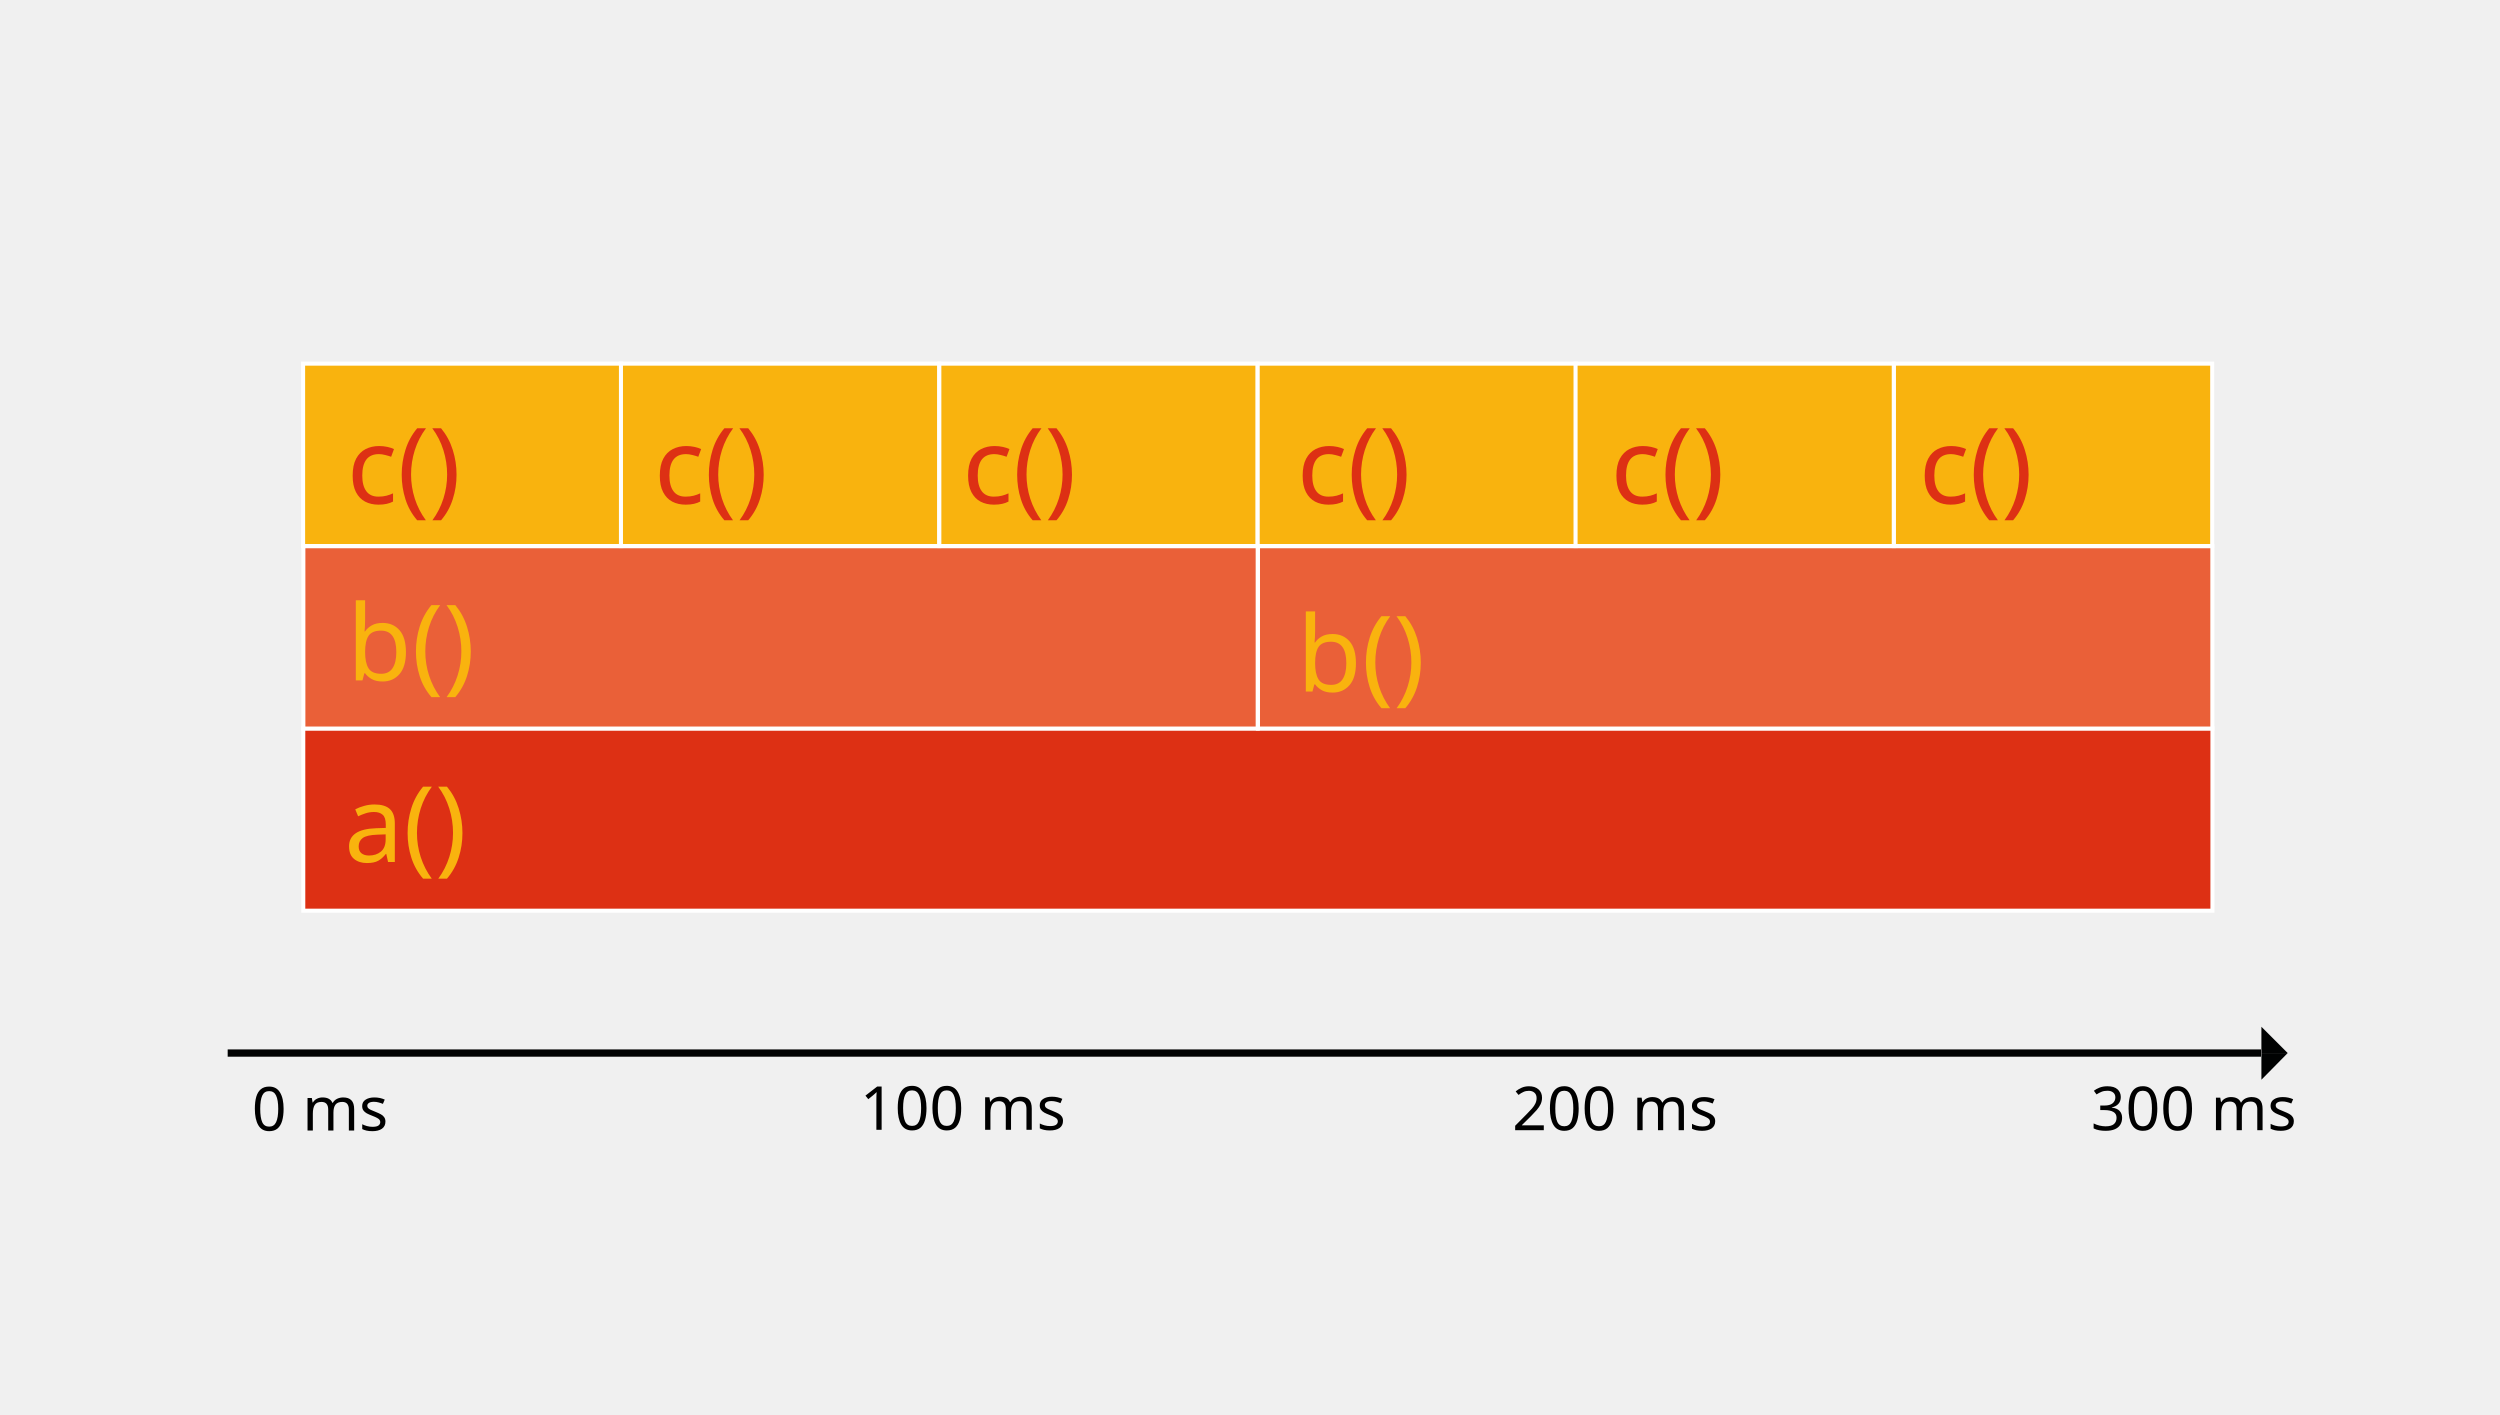
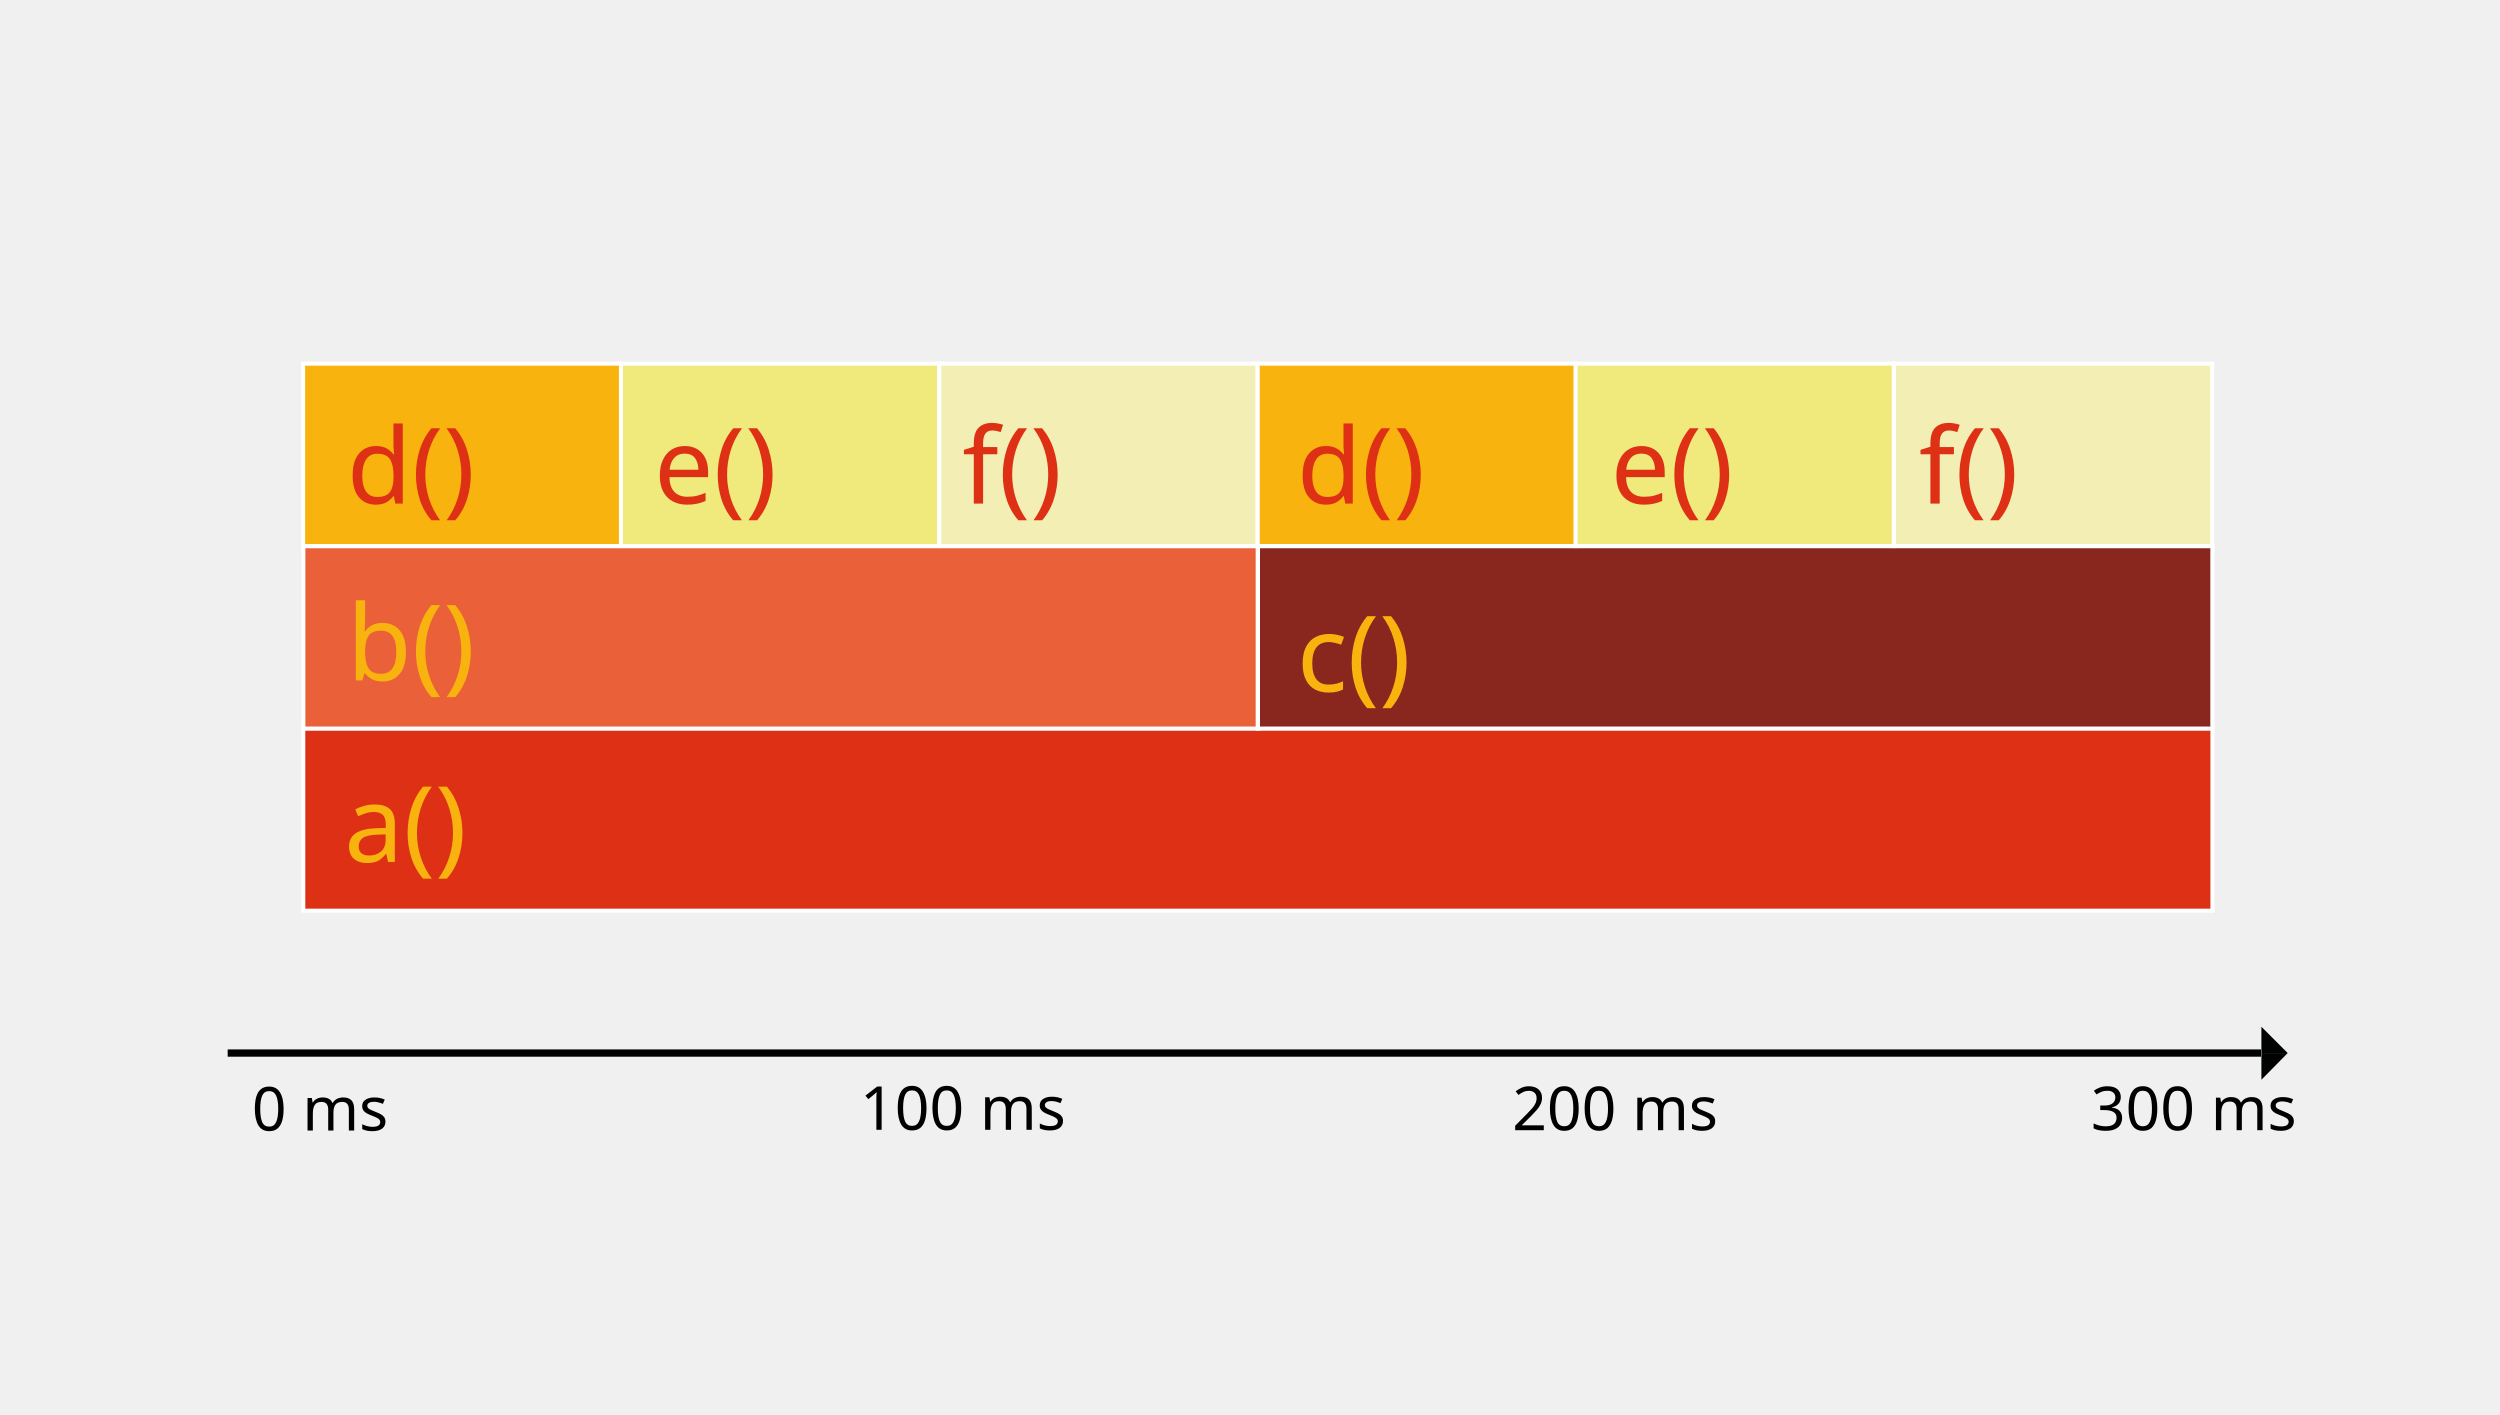
<svg xmlns="http://www.w3.org/2000/svg" version="1.1" id="katman_1" x="0px" y="0px" viewBox="0 0 618.2 349.8" style="enable-background:new 0 0 618.2 349.8;" xml:space="preserve">
  <style type="text/css">
- 	.st0{fill:#80C0BE;stroke:#FFFFFF;stroke-miterlimit:10;}
- 	.st1{fill:#7DB3DF;stroke:#FFFFFF;stroke-width:1;stroke-miterlimit:10;}
- 	.st2{fill:#C8D0D0;stroke:#FFFFFF;stroke-miterlimit:10;}
- 	.st3{fill:#CCDFE5;stroke:#FFFFFF;stroke-miterlimit:10;}
- 	.st4{fill:#7DB3DF;stroke:#FFFFFF;stroke-miterlimit:10;}
- 	.st5{fill:#89C6D7;stroke:#FFFFFF;stroke-miterlimit:10;}
- 	.st6{fill:#45569E;stroke:#FFFFFF;stroke-miterlimit:10;}
- 	.st7{fill:#5C8FC9;stroke:#FFFFFF;stroke-miterlimit:10;}
- 	.st8{fill:#B4D6C7;stroke:#FFFFFF;stroke-miterlimit:10;}
- 	.st9{fill:#F1EA7A;stroke:#FFFFFF;stroke-miterlimit:10;}
- 	.st10{fill:none;stroke:#010202;stroke-miterlimit:10;}
- 	.st11{fill:#010202;}
- 	.st12{fill:#45ACAB;}
- 	.st13{fill:#4057A2;stroke:#FFFFFF;stroke-miterlimit:10;}
- 	.st14{fill:#4B90CD;stroke:#FFFFFF;stroke-miterlimit:10;}
- 	.st15{fill:#76C8D9;stroke:#FFFFFF;stroke-miterlimit:10;}
- 	.st16{fill:#DD3014;stroke:#FFFFFF;stroke-miterlimit:10;}
- 	.st17{fill:#EA6038;stroke:#FFFFFF;stroke-miterlimit:10;}
- 	.st18{fill:#F9B30E;stroke:#FFFFFF;stroke-miterlimit:10;}
- 	.st19{font-family:'DINAlternate-Bold';}
- 	.st20{font-size:15px;}
- 	.st21{fill:#F9B30E;}
- 	.st22{font-size:26.082px;}
- 	.st23{fill:#DD3014;}
- 	.st24{fill:#DB6944;stroke:#FFFFFF;stroke-miterlimit:10;}
- 	.st25{fill:#8A261D;stroke:#FFFFFF;stroke-miterlimit:10;}
- 	.st26{fill:#CC4128;stroke:#FFFFFF;stroke-miterlimit:10;}
- 	.st27{fill:#EFB742;stroke:#FFFFFF;stroke-miterlimit:10;}
- 	.st28{fill:#F3F0B5;stroke:#FFFFFF;stroke-miterlimit:10;}
- 	.st29{fill:none;}
- 	.st30{fill:none;stroke:#000000;stroke-miterlimit:10;}
- 	.st31{fill:#FFFFFF;stroke:#000000;stroke-miterlimit:10;}
- 	.st32{fill:#F1E966;stroke:#FFFFFF;stroke-miterlimit:10;}
- 	.st33{fill:#951914;stroke:#FFFFFF;stroke-miterlimit:10;}
- 	.st34{fill:#E74526;stroke:#FFFFFF;stroke-miterlimit:10;}
- 	.st35{fill:#F18C56;stroke:#FFFFFF;stroke-miterlimit:10;}
- 	.st36{fill:#F3EFAD;stroke:#FFFFFF;stroke-miterlimit:10;}
- 	.st37{fill:#C6D0CF;stroke:#FFFFFF;stroke-miterlimit:10;}
- 	.st38{fill:#C6E0E5;stroke:#FFFFFF;stroke-miterlimit:10;}
- 	.st39{fill:#AAD6C5;stroke:#FFFFFF;stroke-miterlimit:10;}
- 	.st40{fill:#223A81;stroke:#FFFFFF;stroke-miterlimit:10;}
- 	.st41{fill:#6CB3E3;stroke:#FFFFFF;stroke-miterlimit:10;}
- 	.st42{fill:#3ABBD4;stroke:#FFFFFF;stroke-miterlimit:10;}
- 	.st43{fill:#6BC1BD;stroke:#FFFFFF;stroke-miterlimit:10;}
- 	.st44{fill:#EC6C70;stroke:#FFFFFF;stroke-miterlimit:10;}
+ 	.st0{fill:#AAD6C5;stroke:#FFFFFF;stroke-miterlimit:10;}
+ 	.st1{fill:#4057A2;stroke:#FFFFFF;stroke-miterlimit:10;}
+ 	.st2{fill:#4B90CD;stroke:#FFFFFF;stroke-miterlimit:10;}
+ 	.st3{fill:#C6E0E5;stroke:#FFFFFF;stroke-miterlimit:10;}
+ 	.st4{fill:#76C8D9;stroke:#FFFFFF;stroke-miterlimit:10;}
+ 	.st5{fill:none;}
+ 	.st6{fill:#6BC1BD;stroke:#FFFFFF;stroke-miterlimit:10;}
+ 	.st7{fill:#80C0BE;stroke:#FFFFFF;stroke-miterlimit:10;}
+ 	.st8{fill:#7DB3DF;stroke:#FFFFFF;stroke-width:1;stroke-miterlimit:10;}
+ 	.st9{fill:#C8D0D0;stroke:#FFFFFF;stroke-miterlimit:10;}
+ 	.st10{fill:#CCDFE5;stroke:#FFFFFF;stroke-miterlimit:10;}
+ 	.st11{fill:#7DB3DF;stroke:#FFFFFF;stroke-miterlimit:10;}
+ 	.st12{fill:#89C6D7;stroke:#FFFFFF;stroke-miterlimit:10;}
+ 	.st13{fill:#45569E;stroke:#FFFFFF;stroke-miterlimit:10;}
+ 	.st14{fill:#5C8FC9;stroke:#FFFFFF;stroke-miterlimit:10;}
+ 	.st15{fill:#B4D6C7;stroke:#FFFFFF;stroke-miterlimit:10;}
+ 	.st16{fill:#F1EA7A;stroke:#FFFFFF;stroke-miterlimit:10;}
+ 	.st17{fill:none;stroke:#010202;stroke-miterlimit:10;}
+ 	.st18{fill:#010202;}
+ 	.st19{fill:#CC4128;}
+ 	.st20{fill:#DD3014;stroke:#FFFFFF;stroke-miterlimit:10;}
+ 	.st21{fill:#EA6038;stroke:#FFFFFF;stroke-miterlimit:10;}
+ 	.st22{fill:#F9B30E;stroke:#FFFFFF;stroke-miterlimit:10;}
+ 	.st23{fill:#223A81;stroke:#FFFFFF;stroke-miterlimit:10;}
+ 	.st24{fill:#F0E97B;stroke:#FFFFFF;stroke-miterlimit:10;}
+ 	.st25{fill:#F3EFB4;stroke:#FFFFFF;stroke-miterlimit:10;}
+ 	.st26{fill:#89261D;stroke:#FFFFFF;stroke-miterlimit:10;}
+ 	.st27{font-family:'DINAlternate-Bold';}
+ 	.st28{font-size:15px;}
+ 	.st29{fill:#F9B30E;}
+ 	.st30{font-size:26.082px;}
+ 	.st31{fill:#DD3014;}
+ 	.st32{fill:#DB6944;stroke:#FFFFFF;stroke-miterlimit:10;}
+ 	.st33{fill:#8A261D;stroke:#FFFFFF;stroke-miterlimit:10;}
+ 	.st34{fill:#CC4128;stroke:#FFFFFF;stroke-miterlimit:10;}
+ 	.st35{fill:#EFB742;stroke:#FFFFFF;stroke-miterlimit:10;}
+ 	.st36{fill:#F3F0B5;stroke:#FFFFFF;stroke-miterlimit:10;}
+ 	.st37{fill:none;stroke:#000000;stroke-miterlimit:10;}
+ 	.st38{fill:#FFFFFF;stroke:#000000;stroke-miterlimit:10;}
+ 	.st39{fill:#45ACAB;}
+ 	.st40{fill:#F1E966;stroke:#FFFFFF;stroke-miterlimit:10;}
+ 	.st41{fill:#951914;stroke:#FFFFFF;stroke-miterlimit:10;}
+ 	.st42{fill:#E74526;stroke:#FFFFFF;stroke-miterlimit:10;}
+ 	.st43{fill:#F18C56;stroke:#FFFFFF;stroke-miterlimit:10;}
+ 	.st44{fill:#F3EFAD;stroke:#FFFFFF;stroke-miterlimit:10;}
+ 	.st45{fill:#C6D0CF;stroke:#FFFFFF;stroke-miterlimit:10;}
+ 	.st46{fill:#6CB3E3;stroke:#FFFFFF;stroke-miterlimit:10;}
+ 	.st47{fill:#3ABBD4;stroke:#FFFFFF;stroke-miterlimit:10;}
+ 	.st48{fill:#EC6C70;stroke:#FFFFFF;stroke-miterlimit:10;}
+ 	.st49{fill:#1AB2AA;stroke:#FFFFFF;stroke-miterlimit:10;}
+ 	.st50{fill:#EAF5F6;stroke:#FFFFFF;stroke-miterlimit:10;}
+ 	.st51{fill:#DA6944;stroke:#FFFFFF;stroke-miterlimit:10;}
+ 	.st52{fill:#E39161;stroke:#FFFFFF;stroke-miterlimit:10;}
+ 	.st53{fill:#EEB641;stroke:#FFFFFF;stroke-miterlimit:10;}
+ 	.st54{fill:#DC7373;stroke:#FFFFFF;stroke-miterlimit:10;}
+ 	.st55{fill:#DB6944;}
+ 	.st56{fill:#EFB742;}
+ 	.st57{fill:#DC7373;}
+ 	.st58{fill:none;stroke:#FFFFFF;stroke-width:0.5;stroke-miterlimit:10;}
+ 	.st59{fill:#8A261D;}
+ 	.st60{fill:#E39161;}
+ 	.st61{fill:none;stroke:#FFFFFF;stroke-miterlimit:10;}
+ 	.st62{fill:#4B90CD;}
+ 	.st63{fill:#6BC1BD;}
+ 	.st64{fill:#4057A2;}
+ 	.st65{fill:#AAD6C5;}
+ 	.st66{fill:#1D1D1B;}
</style>
+   <rect x="74.9" y="180.1" transform="matrix(-1 -1.224647e-16 1.224647e-16 -1 621.9917 405.2943)" class="st20" width="472.1" height="45.1" />
+   <rect x="74.9" y="135" transform="matrix(-1 -1.224647e-16 1.224647e-16 -1 385.9135 315.1567)" class="st21" width="236" height="45.1" />
+   <rect x="74.9" y="90" transform="matrix(-1 -1.224647e-16 1.224647e-16 -1 228.5491 225.0193)" class="st22" width="78.7" height="45.1" />
+   <rect x="153.6" y="90" transform="matrix(-1 -1.224647e-16 1.224647e-16 -1 385.85 225.0193)" class="st24" width="78.7" height="45.1" />
+   <rect x="232.3" y="90" transform="matrix(-1 -1.224647e-16 1.224647e-16 -1 543.2777 225.0192)" class="st25" width="78.7" height="45.1" />
+   <rect x="311" y="135" transform="matrix(-1 -1.224647e-16 1.224647e-16 -1 858.0699 315.1567)" class="st26" width="236" height="45.1" />
+   <rect x="311" y="90" transform="matrix(-1 -1.224647e-16 1.224647e-16 -1 700.7055 225.0193)" class="st22" width="78.7" height="45.1" />
+   <rect x="389.7" y="90" transform="matrix(-1 -1.224647e-16 1.224647e-16 -1 858.0064 225.0193)" class="st24" width="78.7" height="45.1" />
+   <rect x="468.4" y="90" transform="matrix(-1 -1.224647e-16 1.224647e-16 -1 1015.434 225.0192)" class="st25" width="78.7" height="45.1" />
  <g>
-     <rect x="74.9" y="180.1" transform="matrix(-1 -1.224647e-16 1.224647e-16 -1 621.9917 405.2943)" class="st16" width="472.1" height="45.1" />
-     <rect x="74.9" y="135" transform="matrix(-1 -1.224647e-16 1.224647e-16 -1 385.9135 315.1567)" class="st17" width="236" height="45.1" />
-     <rect x="74.9" y="90" transform="matrix(-1 -1.224647e-16 1.224647e-16 -1 228.5491 225.0193)" class="st18" width="78.7" height="45.1" />
-     <rect x="153.6" y="90" transform="matrix(-1 -1.224647e-16 1.224647e-16 -1 385.85 225.0193)" class="st18" width="78.7" height="45.1" />
-     <rect x="232.3" y="90" transform="matrix(-1 -1.224647e-16 1.224647e-16 -1 543.2777 225.0192)" class="st18" width="78.7" height="45.1" />
-     <rect x="311" y="135" transform="matrix(-1 -1.224647e-16 1.224647e-16 -1 858.0699 315.1567)" class="st17" width="236" height="45.1" />
-     <rect x="311" y="90" transform="matrix(-1 -1.224647e-16 1.224647e-16 -1 700.7055 225.0193)" class="st18" width="78.7" height="45.1" />
-     <rect x="389.7" y="90" transform="matrix(-1 -1.224647e-16 1.224647e-16 -1 858.0064 225.0193)" class="st18" width="78.7" height="45.1" />
-     <rect x="468.4" y="90" transform="matrix(-1 -1.224647e-16 1.224647e-16 -1 1015.434 225.0192)" class="st18" width="78.7" height="45.1" />
+     <polygon class="st18" points="565.7,260.4 559.2,267 559.2,260.4  " />
+     <polygon class="st18" points="565.7,260.4 559.2,253.9 559.2,260.4  " />
  </g>
-   <g>
-     <polygon class="st11" points="565.7,260.4 559.2,267 559.2,260.4  " />
-     <polygon class="st11" points="565.7,260.4 559.2,253.9 559.2,260.4  " />
-   </g>
-   <text transform="matrix(1 0 0 1 62.2857 279.5617)" class="st19 st20">0 ms</text>
-   <text transform="matrix(1 0 0 1 212.6798 279.3815)" class="st19 st20">100 ms</text>
-   <text transform="matrix(1 0 0 1 373.953 279.4718)" class="st19 st20">200 ms</text>
-   <text transform="matrix(1 0 0 1 517.0378 279.4713)" class="st19 st20">300 ms</text>
-   <rect x="56.3" y="259.5" class="st11" width="502.8" height="1.8" />
-   <text transform="matrix(1 0 0 1 85.1142 213.1483)" class="st21 st19 st22">a()</text>
-   <text transform="matrix(1 0 0 1 85.7688 168.2544)" class="st21 st19 st22">b()</text>
-   <text transform="matrix(1 0 0 1 85.7688 124.5283)" class="st23 st19 st22">c()</text>
-   <text transform="matrix(1 0 0 1 161.7214 124.5283)" class="st23 st19 st22">c()</text>
-   <text transform="matrix(1 0 0 1 237.9565 124.5283)" class="st23 st19 st22">c()</text>
-   <text transform="matrix(1 0 0 1 320.6856 170.9982)" class="st21 st19 st22">b()</text>
-   <text transform="matrix(1 0 0 1 320.6856 124.5288)" class="st23 st19 st22">c()</text>
-   <text transform="matrix(1 0 0 1 398.2722 124.5281)" class="st23 st19 st22">c()</text>
-   <text transform="matrix(1 0 0 1 474.5074 124.5281)" class="st23 st19 st22">c()</text>
+   <text transform="matrix(1 0 0 1 62.2857 279.5617)" class="st27 st28">0 ms</text>
+   <text transform="matrix(1 0 0 1 212.6798 279.3815)" class="st27 st28">100 ms</text>
+   <text transform="matrix(1 0 0 1 373.953 279.4718)" class="st27 st28">200 ms</text>
+   <text transform="matrix(1 0 0 1 517.0378 279.4713)" class="st27 st28">300 ms</text>
+   <rect x="56.3" y="259.5" class="st18" width="502.8" height="1.8" />
+   <text transform="matrix(1 0 0 1 85.1142 213.1483)" class="st29 st27 st30">a()</text>
+   <text transform="matrix(1 0 0 1 85.7688 168.2544)" class="st29 st27 st30">b()</text>
+   <text transform="matrix(1 0 0 1 85.7688 124.5283)" class="st31 st27 st30">d()</text>
+   <text transform="matrix(1 0 0 1 161.7214 124.5283)" class="st31 st27 st30">e()</text>
+   <text transform="matrix(1 0 0 1 237.9565 124.5283)" class="st31 st27 st30">f()</text>
+   <text transform="matrix(1 0 0 1 320.6856 170.9981)" class="st29 st27 st30">c()</text>
+   <text transform="matrix(1 0 0 1 320.6856 124.5289)" class="st31 st27 st30">d()</text>
+   <text transform="matrix(1 0 0 1 398.2722 124.5281)" class="st31 st27 st30">e()</text>
+   <text transform="matrix(1 0 0 1 474.5074 124.5281)" class="st31 st27 st30">f()</text>
</svg>
